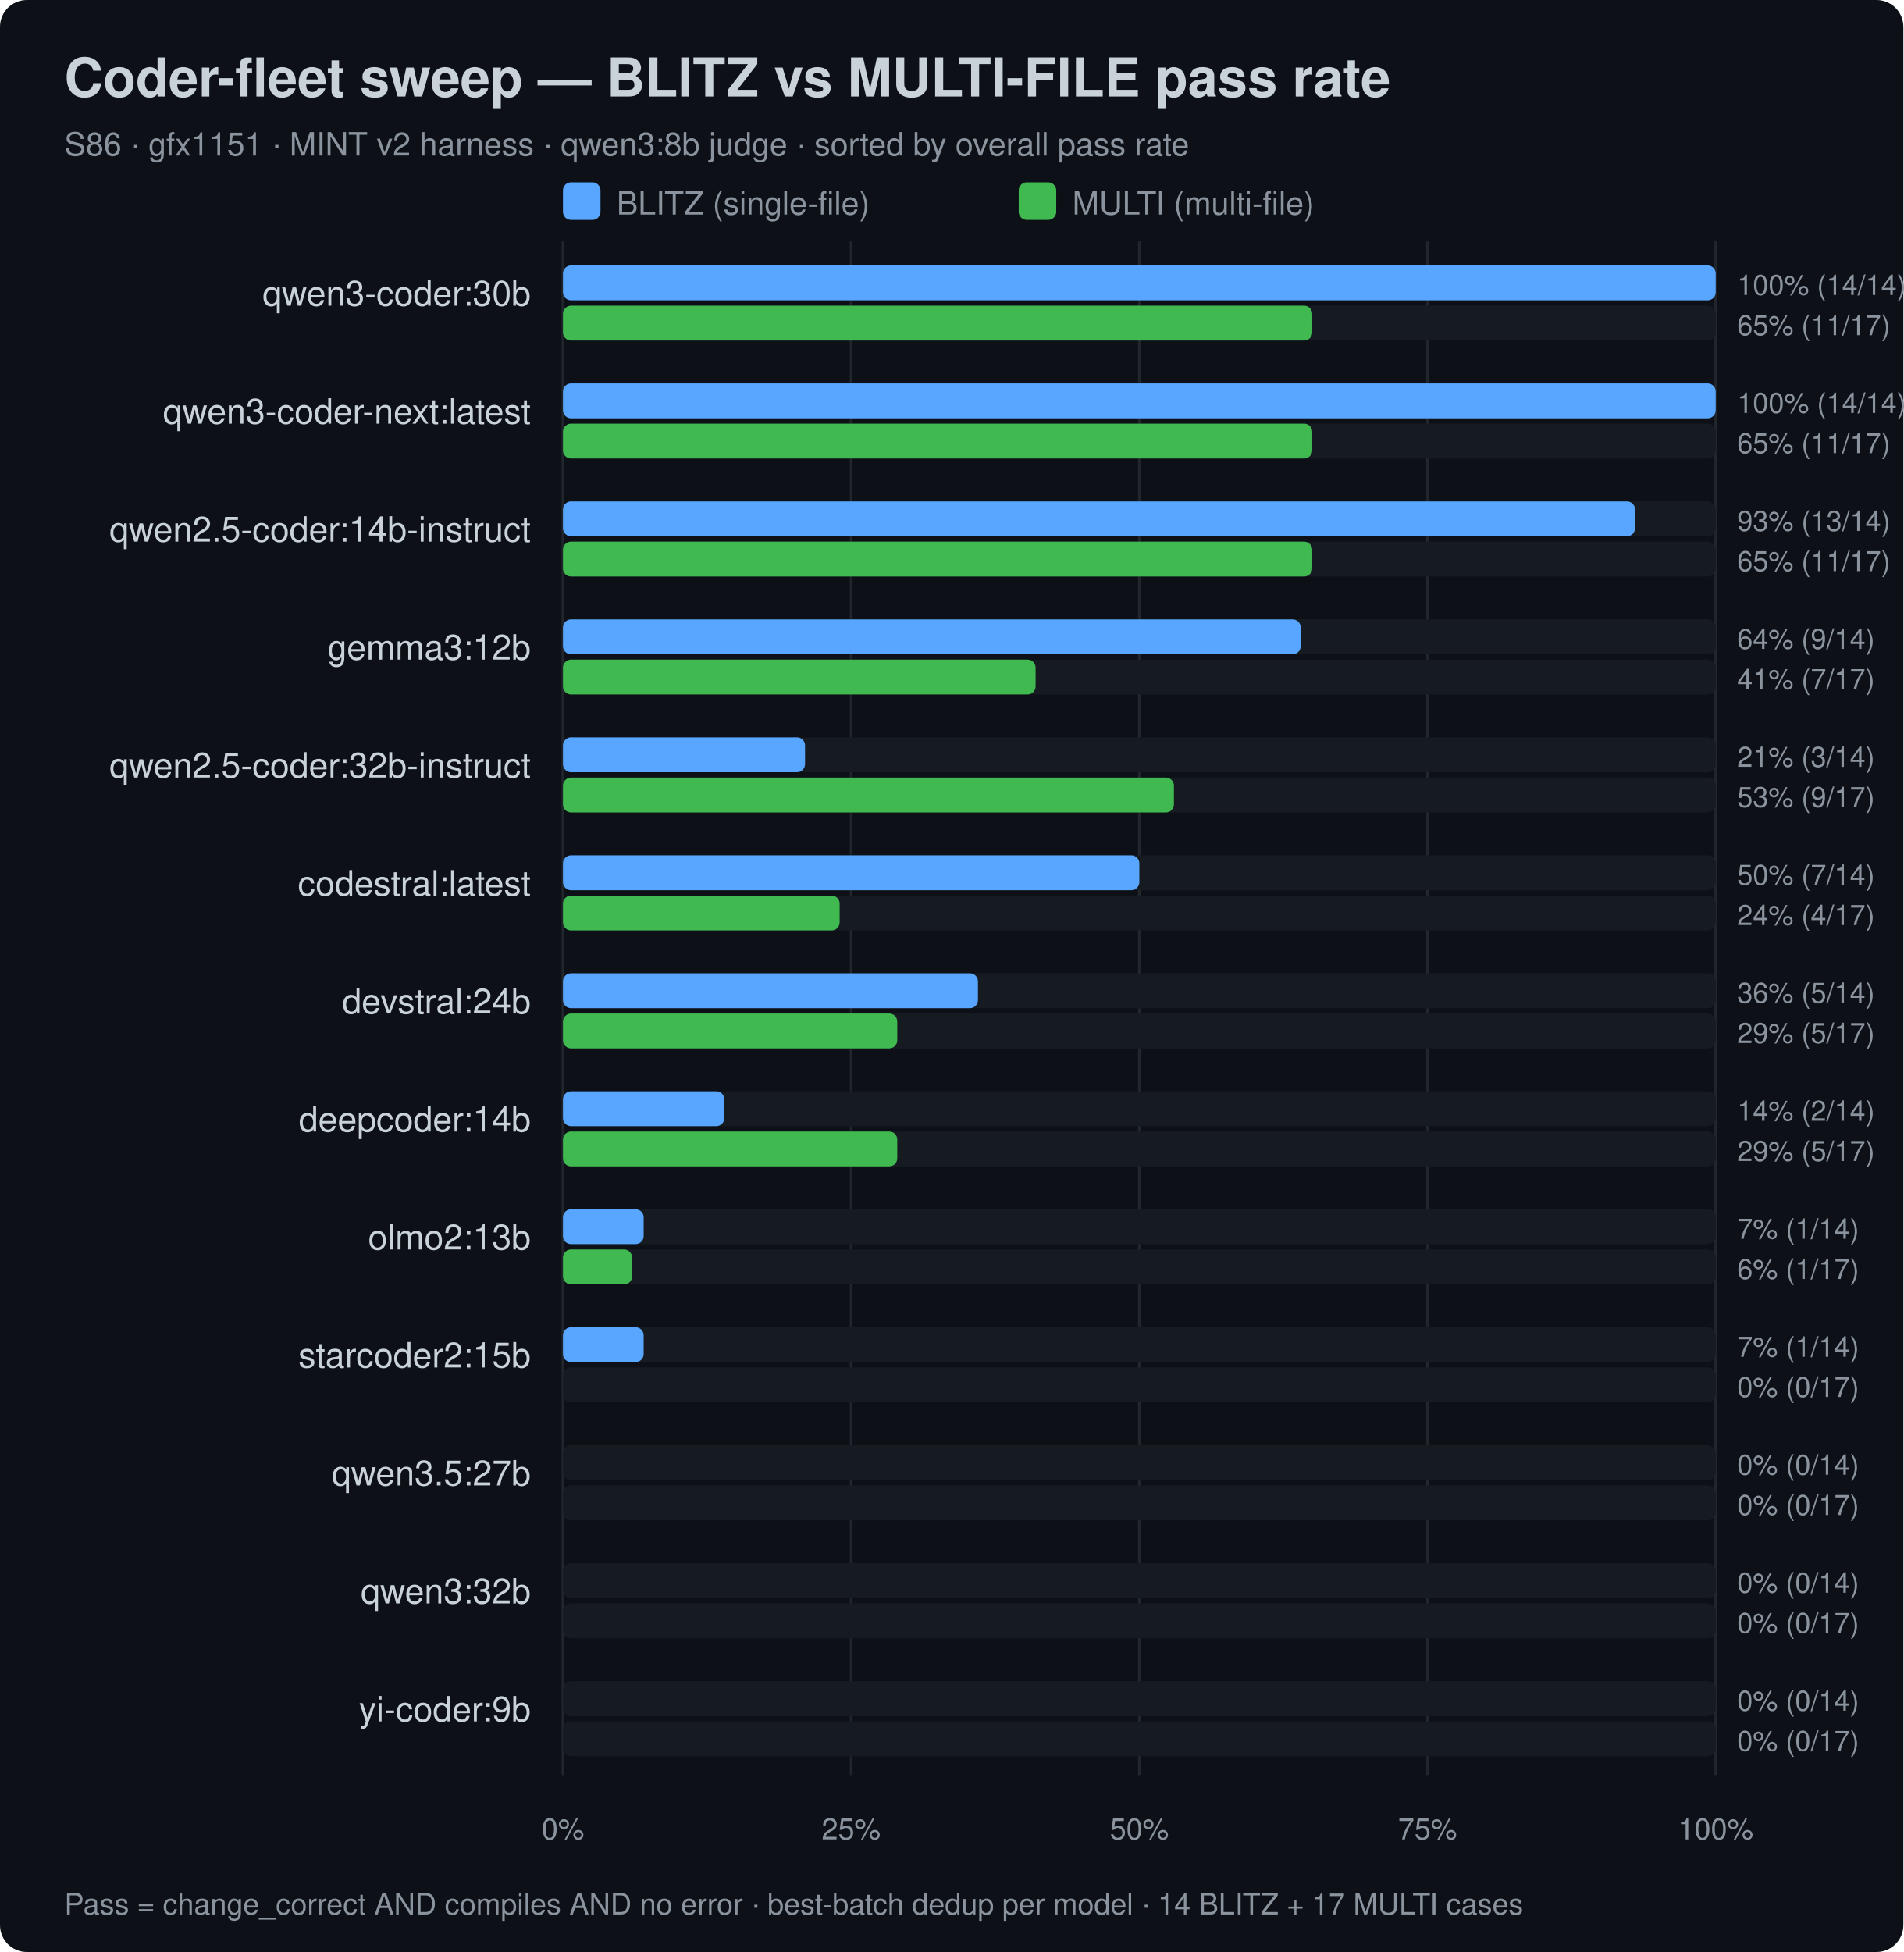
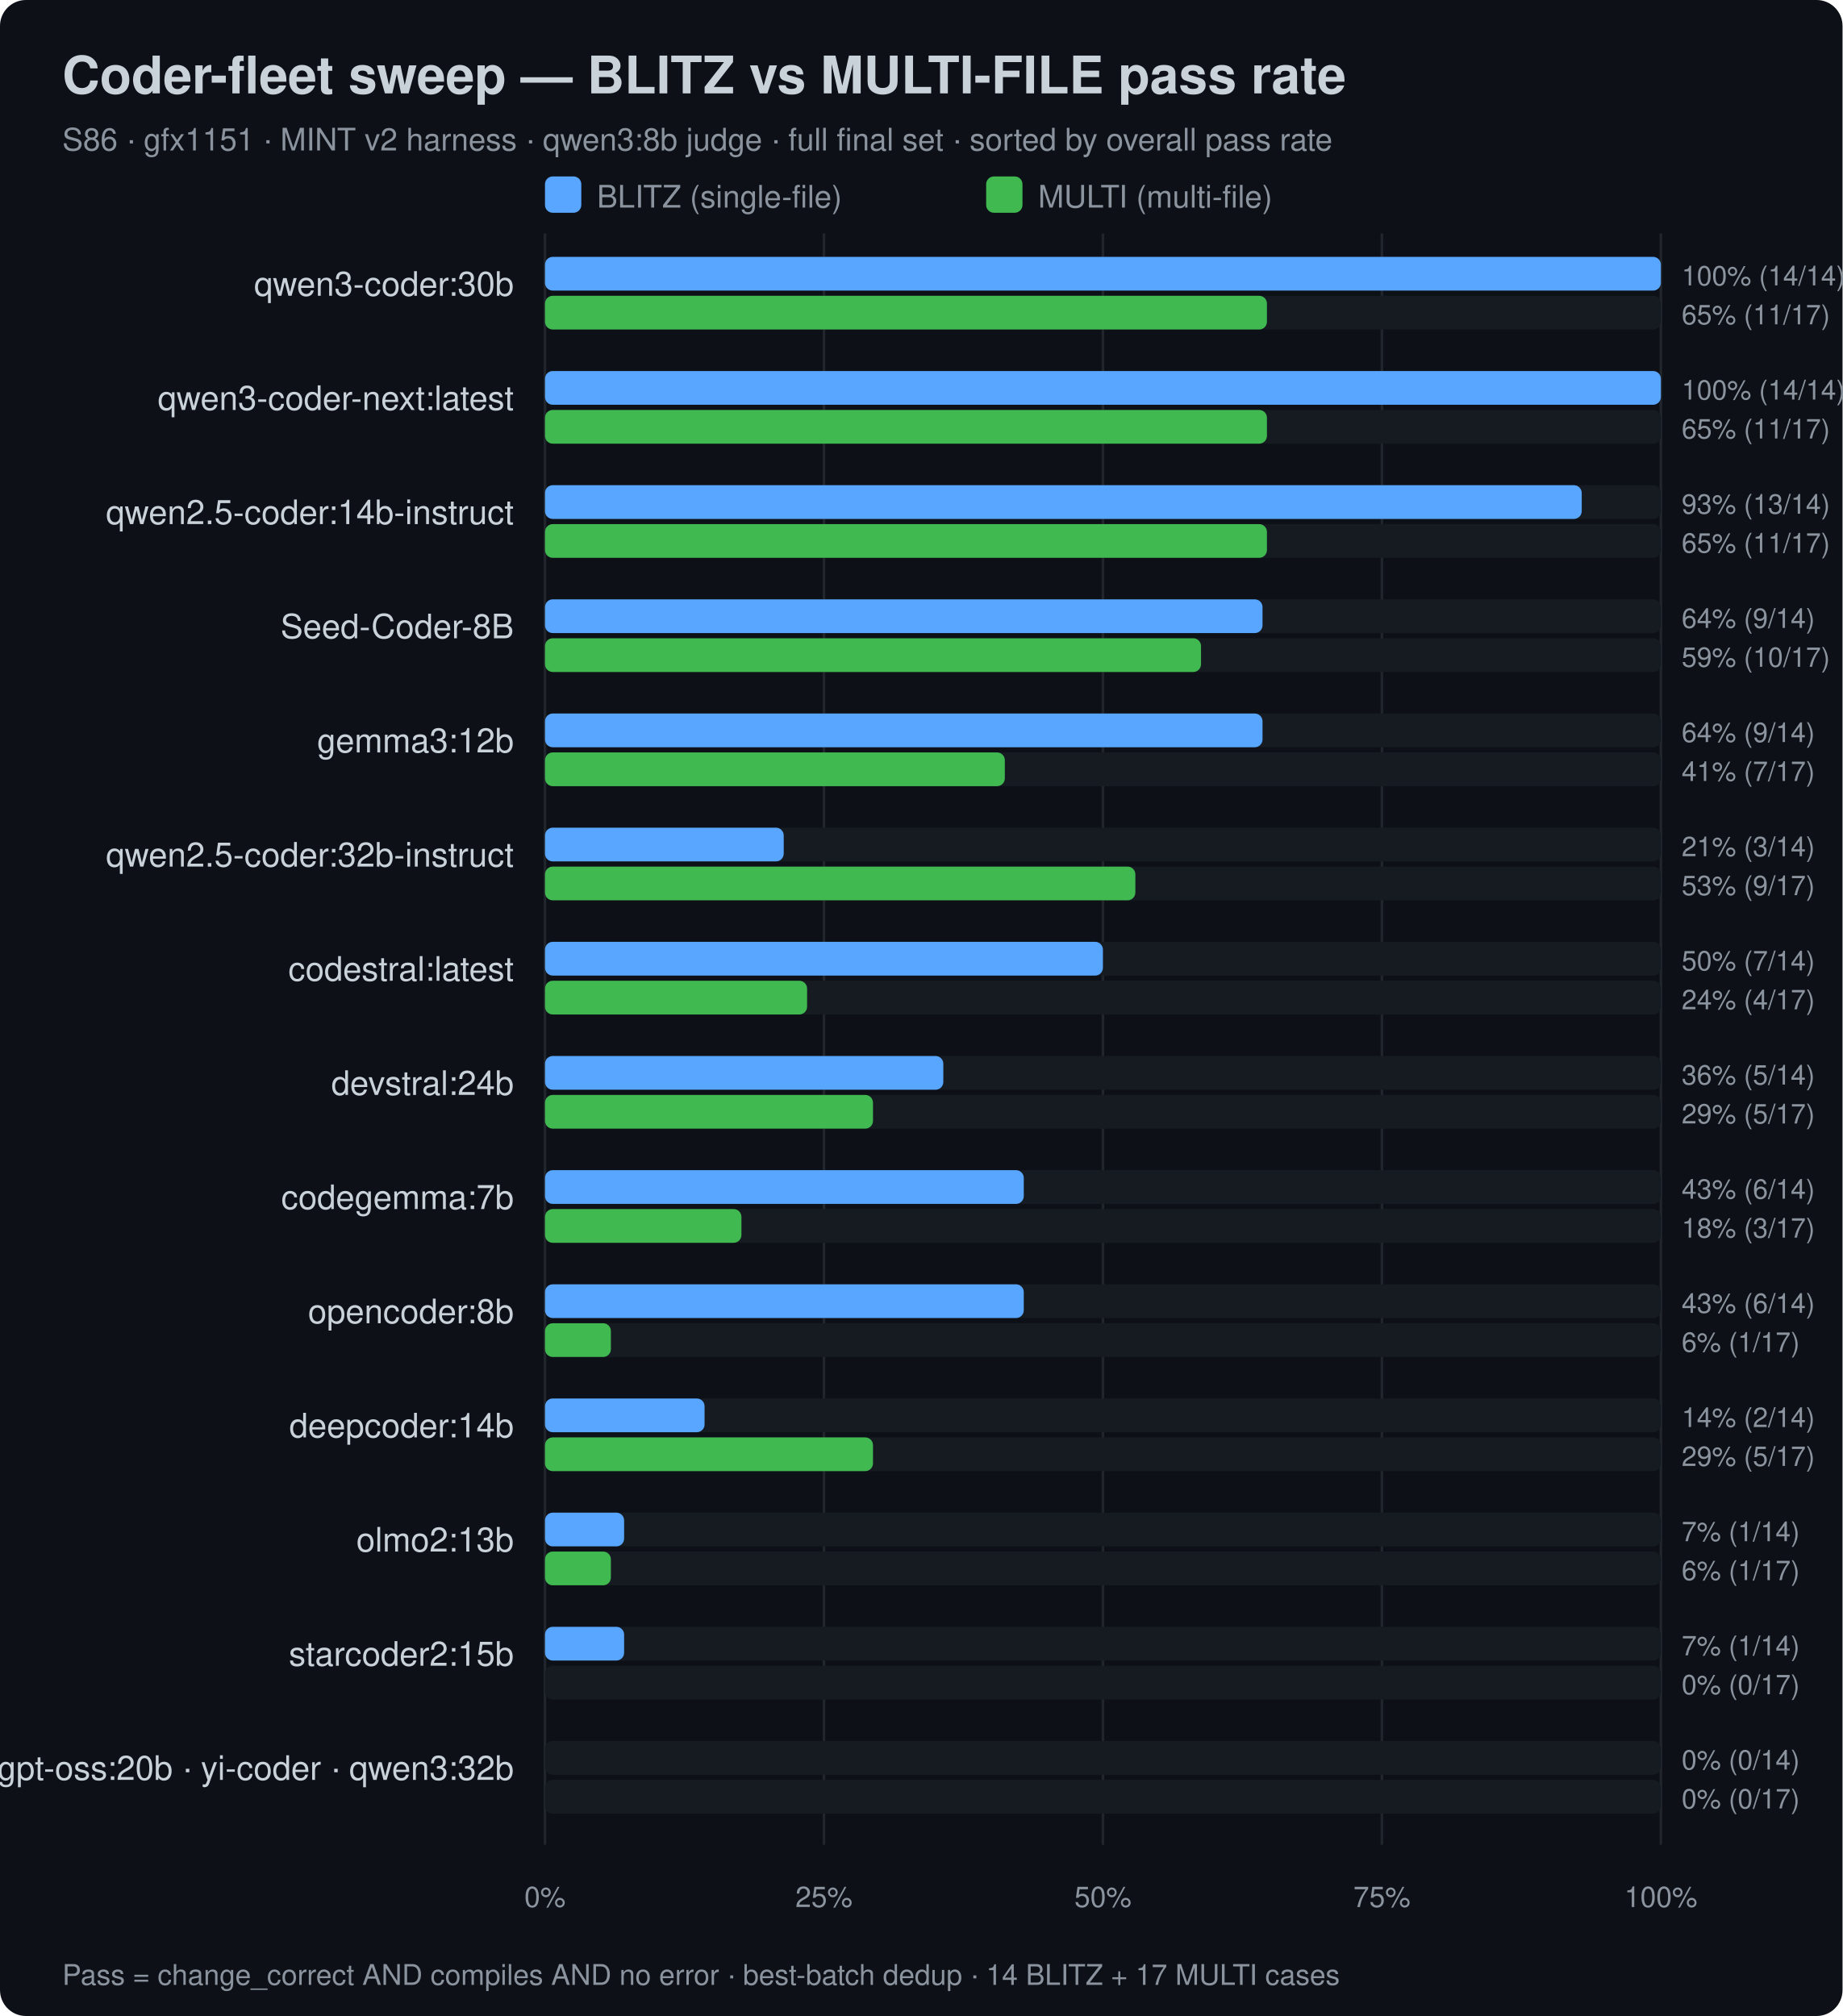
- <svg xmlns="http://www.w3.org/2000/svg" width="710" height="728" viewBox="0 0 710 728" font-family="-apple-system,BlinkMacSystemFont,Segoe UI,Helvetica,Arial,sans-serif">
-   <rect width="710" height="728" rx="10" fill="#0d1117" />
+ <svg xmlns="http://www.w3.org/2000/svg" width="710" height="777" viewBox="0 0 710 777" font-family="-apple-system,BlinkMacSystemFont,Segoe UI,Helvetica,Arial,sans-serif">
+   <rect width="710" height="777" rx="10" fill="#0d1117" />
  <text x="24" y="36" fill="#c9d1d9" font-size="20" font-weight="700">Coder-fleet sweep — BLITZ vs MULTI-FILE pass rate</text>
-   <text x="24" y="58" fill="#8b949e" font-size="12">S86 · gfx1151 · MINT v2 harness · qwen3:8b judge · sorted by overall pass rate</text>
+   <text x="24" y="58" fill="#8b949e" font-size="12">S86 · gfx1151 · MINT v2 harness · qwen3:8b judge · full final set · sorted by overall pass rate</text>
  <rect x="210" y="68" width="14" height="14" rx="3" fill="#58a6ff" />
  <text x="230" y="80" fill="#8b949e" font-size="12">BLITZ (single-file)</text>
  <rect x="380" y="68" width="14" height="14" rx="3" fill="#3fb950" />
  <text x="400" y="80" fill="#8b949e" font-size="12">MULTI (multi-file)</text>
-   <line x1="210.0" y1="90" x2="210.0" y2="662.0" stroke="#21262d" stroke-width="1" />
-   <text x="210.0" y="686.0" fill="#8b949e" font-size="11" text-anchor="middle">0%</text>
-   <line x1="317.5" y1="90" x2="317.5" y2="662.0" stroke="#21262d" stroke-width="1" />
-   <text x="317.5" y="686.0" fill="#8b949e" font-size="11" text-anchor="middle">25%</text>
-   <line x1="425.0" y1="90" x2="425.0" y2="662.0" stroke="#21262d" stroke-width="1" />
-   <text x="425.0" y="686.0" fill="#8b949e" font-size="11" text-anchor="middle">50%</text>
-   <line x1="532.5" y1="90" x2="532.5" y2="662.0" stroke="#21262d" stroke-width="1" />
-   <text x="532.5" y="686.0" fill="#8b949e" font-size="11" text-anchor="middle">75%</text>
-   <line x1="640.0" y1="90" x2="640.0" y2="662.0" stroke="#21262d" stroke-width="1" />
-   <text x="640.0" y="686.0" fill="#8b949e" font-size="11" text-anchor="middle">100%</text>
+   <line x1="210.0" y1="90" x2="210.0" y2="711.0" stroke="#21262d" stroke-width="1" />
+   <text x="210.0" y="735.0" fill="#8b949e" font-size="11" text-anchor="middle">0%</text>
+   <line x1="317.5" y1="90" x2="317.5" y2="711.0" stroke="#21262d" stroke-width="1" />
+   <text x="317.5" y="735.0" fill="#8b949e" font-size="11" text-anchor="middle">25%</text>
+   <line x1="425.0" y1="90" x2="425.0" y2="711.0" stroke="#21262d" stroke-width="1" />
+   <text x="425.0" y="735.0" fill="#8b949e" font-size="11" text-anchor="middle">50%</text>
+   <line x1="532.5" y1="90" x2="532.5" y2="711.0" stroke="#21262d" stroke-width="1" />
+   <text x="532.5" y="735.0" fill="#8b949e" font-size="11" text-anchor="middle">75%</text>
+   <line x1="640.0" y1="90" x2="640.0" y2="711.0" stroke="#21262d" stroke-width="1" />
+   <text x="640.0" y="735.0" fill="#8b949e" font-size="11" text-anchor="middle">100%</text>
  <text x="198" y="114.0" fill="#c9d1d9" font-size="13" text-anchor="end">qwen3-coder:30b</text>
  <rect x="210" y="99.0" width="430" height="13" rx="3" fill="#161b22" />
  <rect x="210" y="99.0" width="430.0" height="13" rx="3" fill="#58a6ff" />
  <text x="648" y="110.0" fill="#8b949e" font-size="10.5">100% (14/14)</text>
  <rect x="210" y="114.0" width="430" height="13" rx="3" fill="#161b22" />
-   <rect x="210" y="114.0" width="279.5" height="13" rx="3" fill="#3fb950" />
+   <rect x="210" y="114.0" width="278.2" height="13" rx="3" fill="#3fb950" />
  <text x="648" y="125.0" fill="#8b949e" font-size="10.5">65% (11/17)</text>
  <text x="198" y="158.0" fill="#c9d1d9" font-size="13" text-anchor="end">qwen3-coder-next:latest</text>
  <rect x="210" y="143.0" width="430" height="13" rx="3" fill="#161b22" />
  <rect x="210" y="143.0" width="430.0" height="13" rx="3" fill="#58a6ff" />
  <text x="648" y="154.0" fill="#8b949e" font-size="10.5">100% (14/14)</text>
  <rect x="210" y="158.0" width="430" height="13" rx="3" fill="#161b22" />
-   <rect x="210" y="158.0" width="279.5" height="13" rx="3" fill="#3fb950" />
+   <rect x="210" y="158.0" width="278.2" height="13" rx="3" fill="#3fb950" />
  <text x="648" y="169.0" fill="#8b949e" font-size="10.5">65% (11/17)</text>
  <text x="198" y="202.0" fill="#c9d1d9" font-size="13" text-anchor="end">qwen2.5-coder:14b-instruct</text>
  <rect x="210" y="187.0" width="430" height="13" rx="3" fill="#161b22" />
-   <rect x="210" y="187.0" width="399.9" height="13" rx="3" fill="#58a6ff" />
+   <rect x="210" y="187.0" width="399.5" height="13" rx="3" fill="#58a6ff" />
  <text x="648" y="198.0" fill="#8b949e" font-size="10.5">93% (13/14)</text>
  <rect x="210" y="202.0" width="430" height="13" rx="3" fill="#161b22" />
-   <rect x="210" y="202.0" width="279.5" height="13" rx="3" fill="#3fb950" />
+   <rect x="210" y="202.0" width="278.2" height="13" rx="3" fill="#3fb950" />
  <text x="648" y="213.0" fill="#8b949e" font-size="10.5">65% (11/17)</text>
-   <text x="198" y="246.0" fill="#c9d1d9" font-size="13" text-anchor="end">gemma3:12b</text>
+   <text x="198" y="246.0" fill="#c9d1d9" font-size="13" text-anchor="end">Seed-Coder-8B</text>
  <rect x="210" y="231.0" width="430" height="13" rx="3" fill="#161b22" />
-   <rect x="210" y="231.0" width="275.2" height="13" rx="3" fill="#58a6ff" />
+   <rect x="210" y="231.0" width="276.5" height="13" rx="3" fill="#58a6ff" />
  <text x="648" y="242.0" fill="#8b949e" font-size="10.5">64% (9/14)</text>
  <rect x="210" y="246.0" width="430" height="13" rx="3" fill="#161b22" />
-   <rect x="210" y="246.0" width="176.3" height="13" rx="3" fill="#3fb950" />
-   <text x="648" y="257.0" fill="#8b949e" font-size="10.5">41% (7/17)</text>
-   <text x="198" y="290.0" fill="#c9d1d9" font-size="13" text-anchor="end">qwen2.5-coder:32b-instruct</text>
+   <rect x="210" y="246.0" width="252.8" height="13" rx="3" fill="#3fb950" />
+   <text x="648" y="257.0" fill="#8b949e" font-size="10.5">59% (10/17)</text>
+   <text x="198" y="290.0" fill="#c9d1d9" font-size="13" text-anchor="end">gemma3:12b</text>
  <rect x="210" y="275.0" width="430" height="13" rx="3" fill="#161b22" />
-   <rect x="210" y="275.0" width="90.3" height="13" rx="3" fill="#58a6ff" />
-   <text x="648" y="286.0" fill="#8b949e" font-size="10.5">21% (3/14)</text>
+   <rect x="210" y="275.0" width="276.5" height="13" rx="3" fill="#58a6ff" />
+   <text x="648" y="286.0" fill="#8b949e" font-size="10.5">64% (9/14)</text>
  <rect x="210" y="290.0" width="430" height="13" rx="3" fill="#161b22" />
-   <rect x="210" y="290.0" width="227.9" height="13" rx="3" fill="#3fb950" />
-   <text x="648" y="301.0" fill="#8b949e" font-size="10.5">53% (9/17)</text>
-   <text x="198" y="334.0" fill="#c9d1d9" font-size="13" text-anchor="end">codestral:latest</text>
+   <rect x="210" y="290.0" width="177.2" height="13" rx="3" fill="#3fb950" />
+   <text x="648" y="301.0" fill="#8b949e" font-size="10.5">41% (7/17)</text>
+   <text x="198" y="334.0" fill="#c9d1d9" font-size="13" text-anchor="end">qwen2.5-coder:32b-instruct</text>
  <rect x="210" y="319.0" width="430" height="13" rx="3" fill="#161b22" />
-   <rect x="210" y="319.0" width="215.0" height="13" rx="3" fill="#58a6ff" />
-   <text x="648" y="330.0" fill="#8b949e" font-size="10.5">50% (7/14)</text>
+   <rect x="210" y="319.0" width="92.0" height="13" rx="3" fill="#58a6ff" />
+   <text x="648" y="330.0" fill="#8b949e" font-size="10.5">21% (3/14)</text>
  <rect x="210" y="334.0" width="430" height="13" rx="3" fill="#161b22" />
-   <rect x="210" y="334.0" width="103.2" height="13" rx="3" fill="#3fb950" />
-   <text x="648" y="345.0" fill="#8b949e" font-size="10.5">24% (4/17)</text>
-   <text x="198" y="378.0" fill="#c9d1d9" font-size="13" text-anchor="end">devstral:24b</text>
+   <rect x="210" y="334.0" width="227.5" height="13" rx="3" fill="#3fb950" />
+   <text x="648" y="345.0" fill="#8b949e" font-size="10.5">53% (9/17)</text>
+   <text x="198" y="378.0" fill="#c9d1d9" font-size="13" text-anchor="end">codestral:latest</text>
  <rect x="210" y="363.0" width="430" height="13" rx="3" fill="#161b22" />
-   <rect x="210" y="363.0" width="154.8" height="13" rx="3" fill="#58a6ff" />
-   <text x="648" y="374.0" fill="#8b949e" font-size="10.5">36% (5/14)</text>
+   <rect x="210" y="363.0" width="215.0" height="13" rx="3" fill="#58a6ff" />
+   <text x="648" y="374.0" fill="#8b949e" font-size="10.5">50% (7/14)</text>
  <rect x="210" y="378.0" width="430" height="13" rx="3" fill="#161b22" />
-   <rect x="210" y="378.0" width="124.7" height="13" rx="3" fill="#3fb950" />
-   <text x="648" y="389.0" fill="#8b949e" font-size="10.5">29% (5/17)</text>
-   <text x="198" y="422.0" fill="#c9d1d9" font-size="13" text-anchor="end">deepcoder:14b</text>
+   <rect x="210" y="378.0" width="101.0" height="13" rx="3" fill="#3fb950" />
+   <text x="648" y="389.0" fill="#8b949e" font-size="10.5">24% (4/17)</text>
+   <text x="198" y="422.0" fill="#c9d1d9" font-size="13" text-anchor="end">devstral:24b</text>
  <rect x="210" y="407.0" width="430" height="13" rx="3" fill="#161b22" />
-   <rect x="210" y="407.0" width="60.2" height="13" rx="3" fill="#58a6ff" />
-   <text x="648" y="418.0" fill="#8b949e" font-size="10.5">14% (2/14)</text>
+   <rect x="210" y="407.0" width="153.5" height="13" rx="3" fill="#58a6ff" />
+   <text x="648" y="418.0" fill="#8b949e" font-size="10.5">36% (5/14)</text>
  <rect x="210" y="422.0" width="430" height="13" rx="3" fill="#161b22" />
-   <rect x="210" y="422.0" width="124.7" height="13" rx="3" fill="#3fb950" />
+   <rect x="210" y="422.0" width="126.4" height="13" rx="3" fill="#3fb950" />
  <text x="648" y="433.0" fill="#8b949e" font-size="10.5">29% (5/17)</text>
-   <text x="198" y="466.0" fill="#c9d1d9" font-size="13" text-anchor="end">olmo2:13b</text>
+   <text x="198" y="466.0" fill="#c9d1d9" font-size="13" text-anchor="end">codegemma:7b</text>
  <rect x="210" y="451.0" width="430" height="13" rx="3" fill="#161b22" />
-   <rect x="210" y="451.0" width="30.1" height="13" rx="3" fill="#58a6ff" />
-   <text x="648" y="462.0" fill="#8b949e" font-size="10.5">7% (1/14)</text>
+   <rect x="210" y="451.0" width="184.5" height="13" rx="3" fill="#58a6ff" />
+   <text x="648" y="462.0" fill="#8b949e" font-size="10.5">43% (6/14)</text>
  <rect x="210" y="466.0" width="430" height="13" rx="3" fill="#161b22" />
-   <rect x="210" y="466.0" width="25.8" height="13" rx="3" fill="#3fb950" />
-   <text x="648" y="477.0" fill="#8b949e" font-size="10.5">6% (1/17)</text>
-   <text x="198" y="510.0" fill="#c9d1d9" font-size="13" text-anchor="end">starcoder2:15b</text>
+   <rect x="210" y="466.0" width="75.7" height="13" rx="3" fill="#3fb950" />
+   <text x="648" y="477.0" fill="#8b949e" font-size="10.5">18% (3/17)</text>
+   <text x="198" y="510.0" fill="#c9d1d9" font-size="13" text-anchor="end">opencoder:8b</text>
  <rect x="210" y="495.0" width="430" height="13" rx="3" fill="#161b22" />
-   <rect x="210" y="495.0" width="30.1" height="13" rx="3" fill="#58a6ff" />
-   <text x="648" y="506.0" fill="#8b949e" font-size="10.5">7% (1/14)</text>
+   <rect x="210" y="495.0" width="184.5" height="13" rx="3" fill="#58a6ff" />
+   <text x="648" y="506.0" fill="#8b949e" font-size="10.5">43% (6/14)</text>
  <rect x="210" y="510.0" width="430" height="13" rx="3" fill="#161b22" />
-   <rect x="210" y="510.0" width="0.0" height="13" rx="3" fill="#3fb950" />
-   <text x="648" y="521.0" fill="#8b949e" font-size="10.5">0% (0/17)</text>
-   <text x="198" y="554.0" fill="#c9d1d9" font-size="13" text-anchor="end">qwen3.5:27b</text>
+   <rect x="210" y="510.0" width="25.4" height="13" rx="3" fill="#3fb950" />
+   <text x="648" y="521.0" fill="#8b949e" font-size="10.5">6% (1/17)</text>
+   <text x="198" y="554.0" fill="#c9d1d9" font-size="13" text-anchor="end">deepcoder:14b</text>
  <rect x="210" y="539.0" width="430" height="13" rx="3" fill="#161b22" />
-   <rect x="210" y="539.0" width="0.0" height="13" rx="3" fill="#58a6ff" />
-   <text x="648" y="550.0" fill="#8b949e" font-size="10.5">0% (0/14)</text>
+   <rect x="210" y="539.0" width="61.5" height="13" rx="3" fill="#58a6ff" />
+   <text x="648" y="550.0" fill="#8b949e" font-size="10.5">14% (2/14)</text>
  <rect x="210" y="554.0" width="430" height="13" rx="3" fill="#161b22" />
-   <rect x="210" y="554.0" width="0.0" height="13" rx="3" fill="#3fb950" />
-   <text x="648" y="565.0" fill="#8b949e" font-size="10.5">0% (0/17)</text>
-   <text x="198" y="598.0" fill="#c9d1d9" font-size="13" text-anchor="end">qwen3:32b</text>
+   <rect x="210" y="554.0" width="126.4" height="13" rx="3" fill="#3fb950" />
+   <text x="648" y="565.0" fill="#8b949e" font-size="10.5">29% (5/17)</text>
+   <text x="198" y="598.0" fill="#c9d1d9" font-size="13" text-anchor="end">olmo2:13b</text>
  <rect x="210" y="583.0" width="430" height="13" rx="3" fill="#161b22" />
-   <rect x="210" y="583.0" width="0.0" height="13" rx="3" fill="#58a6ff" />
-   <text x="648" y="594.0" fill="#8b949e" font-size="10.5">0% (0/14)</text>
+   <rect x="210" y="583.0" width="30.5" height="13" rx="3" fill="#58a6ff" />
+   <text x="648" y="594.0" fill="#8b949e" font-size="10.5">7% (1/14)</text>
  <rect x="210" y="598.0" width="430" height="13" rx="3" fill="#161b22" />
-   <rect x="210" y="598.0" width="0.0" height="13" rx="3" fill="#3fb950" />
-   <text x="648" y="609.0" fill="#8b949e" font-size="10.5">0% (0/17)</text>
-   <text x="198" y="642.0" fill="#c9d1d9" font-size="13" text-anchor="end">yi-coder:9b</text>
+   <rect x="210" y="598.0" width="25.4" height="13" rx="3" fill="#3fb950" />
+   <text x="648" y="609.0" fill="#8b949e" font-size="10.5">6% (1/17)</text>
+   <text x="198" y="642.0" fill="#c9d1d9" font-size="13" text-anchor="end">starcoder2:15b</text>
  <rect x="210" y="627.0" width="430" height="13" rx="3" fill="#161b22" />
-   <rect x="210" y="627.0" width="0.0" height="13" rx="3" fill="#58a6ff" />
-   <text x="648" y="638.0" fill="#8b949e" font-size="10.5">0% (0/14)</text>
+   <rect x="210" y="627.0" width="30.5" height="13" rx="3" fill="#58a6ff" />
+   <text x="648" y="638.0" fill="#8b949e" font-size="10.5">7% (1/14)</text>
  <rect x="210" y="642.0" width="430" height="13" rx="3" fill="#161b22" />
  <rect x="210" y="642.0" width="0.0" height="13" rx="3" fill="#3fb950" />
  <text x="648" y="653.0" fill="#8b949e" font-size="10.5">0% (0/17)</text>
-   <text x="24" y="714" fill="#8b949e" font-size="11">Pass = change_correct AND compiles AND no error · best-batch dedup per model · 14 BLITZ + 17 MULTI cases</text>
+   <text x="198" y="686.0" fill="#c9d1d9" font-size="13" text-anchor="end">qwen3.5:27b · gpt-oss:20b · yi-coder · qwen3:32b</text>
+   <rect x="210" y="671.0" width="430" height="13" rx="3" fill="#161b22" />
+   <rect x="210" y="671.0" width="0.0" height="13" rx="3" fill="#58a6ff" />
+   <text x="648" y="682.0" fill="#8b949e" font-size="10.5">0% (0/14)</text>
+   <rect x="210" y="686.0" width="430" height="13" rx="3" fill="#161b22" />
+   <rect x="210" y="686.0" width="0.0" height="13" rx="3" fill="#3fb950" />
+   <text x="648" y="697.0" fill="#8b949e" font-size="10.5">0% (0/17)</text>
+   <text x="24" y="765" fill="#8b949e" font-size="11">Pass = change_correct AND compiles AND no error · best-batch dedup · 14 BLITZ + 17 MULTI cases</text>
</svg>
